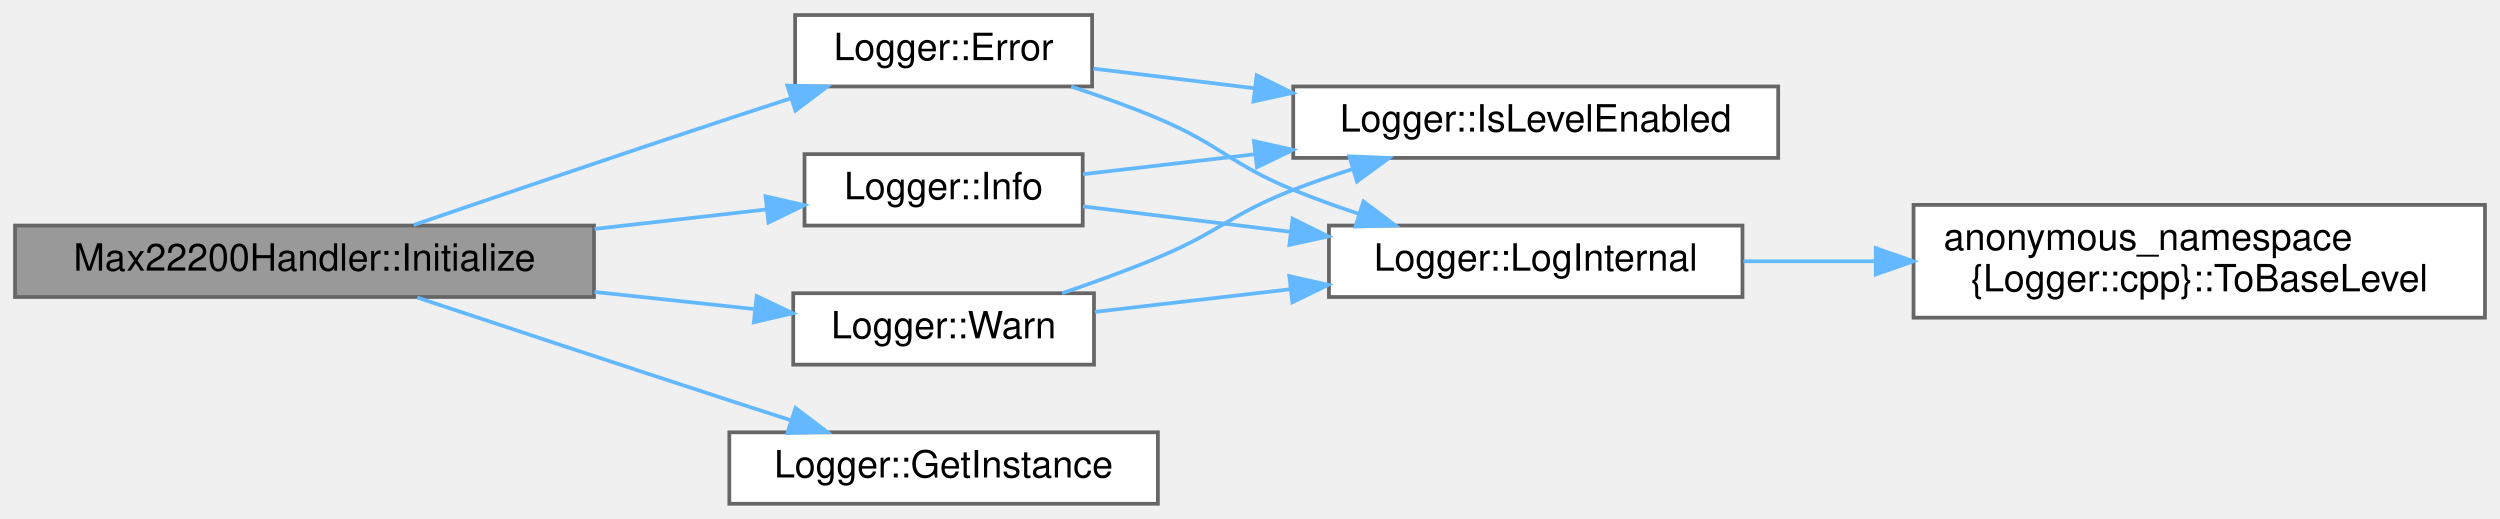
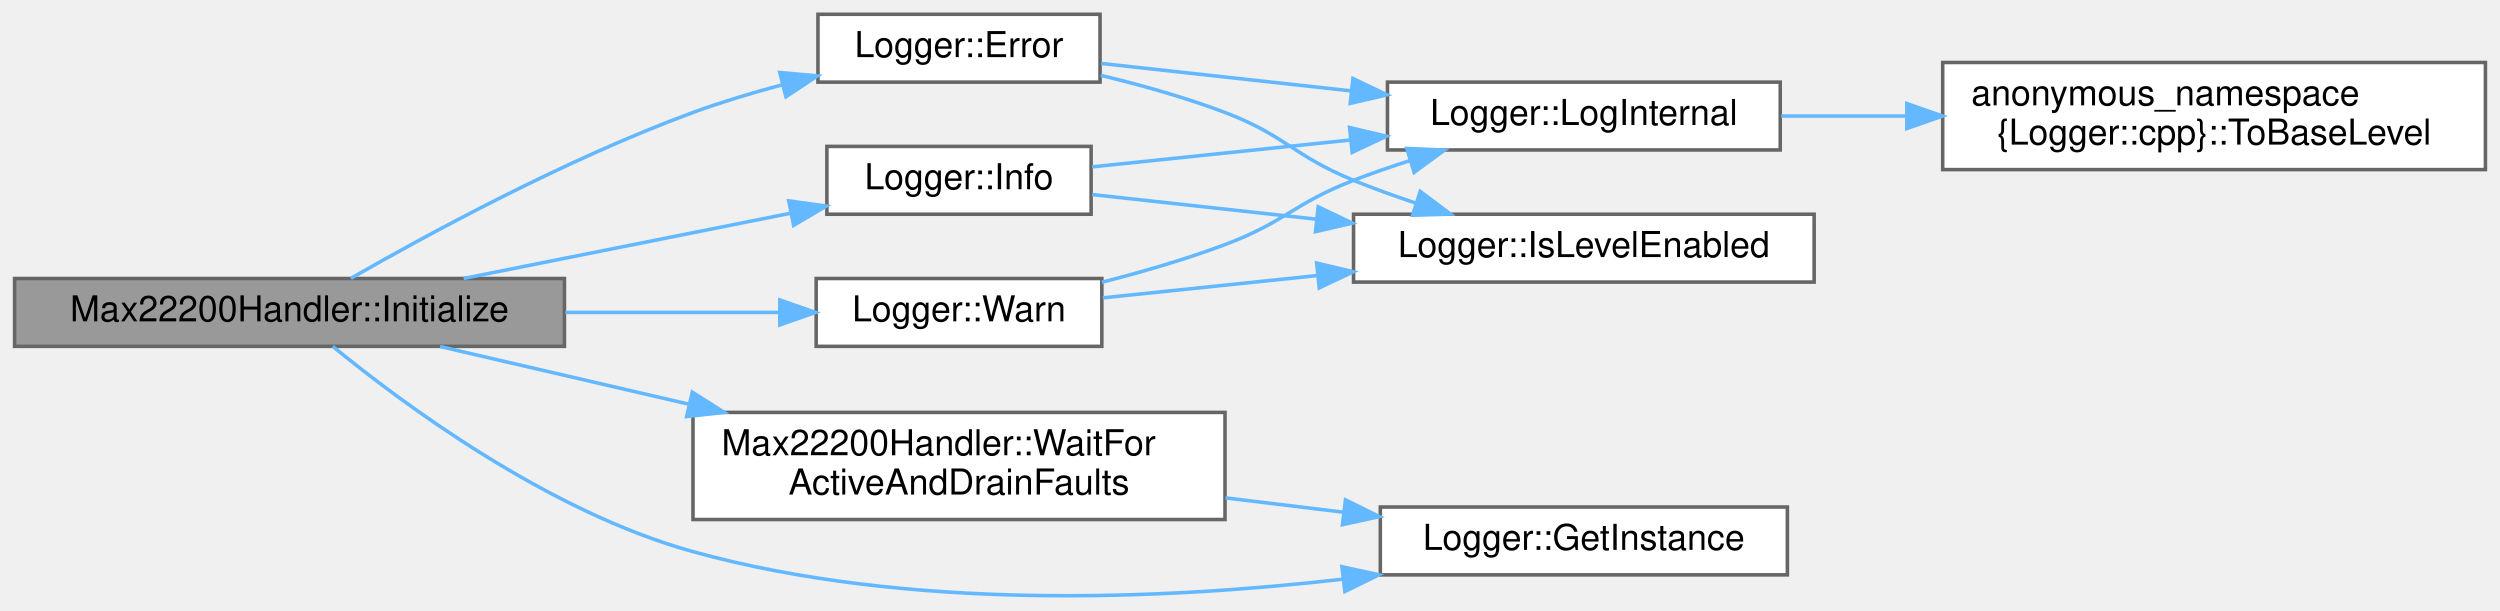
- <svg xmlns="http://www.w3.org/2000/svg" xmlns:xlink="http://www.w3.org/1999/xlink" width="665pt" height="138pt" viewBox="0.00 0.00 665.00 138.00">
-   <g id="graph0" class="graph" transform="scale(1 1) rotate(0) translate(4 134)">
+ <svg xmlns="http://www.w3.org/2000/svg" xmlns:xlink="http://www.w3.org/1999/xlink" width="700pt" height="171pt" viewBox="0.00 0.00 700.00 171.04">
+   <g id="graph0" class="graph" transform="scale(1 1) rotate(0) translate(4 167.04)">
    <g id="Node000001" class="node">
      <g id="a_Node000001">
        <a xlink:title="Initialize driver (ENABLE HIGH, read/clear STATUS, set ACTIVE).">
-           <polygon fill="#999999" stroke="#666666" points="154,-74 0,-74 0,-55 154,-55 154,-74" />
-           <text text-anchor="middle" x="77" y="-62" font-family="Helvetica,sans-Serif" font-size="10.00">Max22200Handler::Initialize</text>
+           <polygon fill="#999999" stroke="#666666" points="154,-89.04 0,-89.04 0,-70.04 154,-70.04 154,-89.04" />
+           <text text-anchor="middle" x="77" y="-77.04" font-family="Helvetica,sans-Serif" font-size="10.00">Max22200Handler::Initialize</text>
        </a>
      </g>
    </g>
    <g id="Node000002" class="node">
      <g id="a_Node000002">
        <a xlink:href="classLogger.html#adce17848a5844e053bfd314863dc1404" target="_top" xlink:title="Log error message.">
-           <polygon fill="white" stroke="#666666" points="286.5,-130 207.5,-130 207.5,-111 286.5,-111 286.5,-130" />
-           <text text-anchor="middle" x="247" y="-118" font-family="Helvetica,sans-Serif" font-size="10.00">Logger::Error</text>
+           <polygon fill="white" stroke="#666666" points="304,-163.04 225,-163.04 225,-144.04 304,-144.04 304,-163.04" />
+           <text text-anchor="middle" x="264.5" y="-151.04" font-family="Helvetica,sans-Serif" font-size="10.00">Logger::Error</text>
        </a>
      </g>
    </g>
    <g id="edge1_Node000001_Node000002" class="edge">
      <g id="a_edge1_Node000001_Node000002">
        <a xlink:title=" ">
-           <path fill="none" stroke="#63b8ff" d="M106.04,-74.15C128.66,-81.91 161.34,-93.03 190,-102.5 195.27,-104.24 200.83,-106.06 206.32,-107.83" />
-           <polygon fill="#63b8ff" stroke="#63b8ff" points="205.44,-111.23 216.04,-110.97 207.59,-104.57 205.44,-111.23" />
+           <path fill="none" stroke="#63b8ff" d="M94.18,-89.08C115.51,-101.31 154.49,-122.5 190,-135.54 197.98,-138.47 206.62,-141.06 215.07,-143.31" />
+           <polygon fill="#63b8ff" stroke="#63b8ff" points="214.31,-146.73 224.87,-145.79 216.03,-139.94 214.31,-146.73" />
        </a>
      </g>
    </g>
    <g id="Node000006" class="node">
      <g id="a_Node000006">
        <a xlink:href="classLogger.html#a5789d11f8f1356e2192c0023a089cbc4" target="_top" xlink:title="Get singleton instance.">
-           <polygon fill="white" stroke="#666666" points="304,-19 190,-19 190,0 304,0 304,-19" />
-           <text text-anchor="middle" x="247" y="-7" font-family="Helvetica,sans-Serif" font-size="10.00">Logger::GetInstance</text>
+           <polygon fill="white" stroke="#666666" points="496.5,-25.04 382.5,-25.04 382.5,-6.04 496.5,-6.04 496.5,-25.04" />
+           <text text-anchor="middle" x="439.5" y="-13.04" font-family="Helvetica,sans-Serif" font-size="10.00">Logger::GetInstance</text>
        </a>
      </g>
    </g>
    <g id="edge5_Node000001_Node000006" class="edge">
      <g id="a_edge5_Node000001_Node000006">
        <a xlink:title=" ">
-           <path fill="none" stroke="#63b8ff" d="M106.99,-54.85C129.59,-47.35 161.77,-36.7 190,-27.5 195.28,-25.78 200.84,-23.98 206.33,-22.21" />
-           <polygon fill="#63b8ff" stroke="#63b8ff" points="207.61,-25.47 216.05,-19.08 205.46,-18.81 207.61,-25.47" />
+           <path fill="none" stroke="#63b8ff" d="M89.12,-70.02C108.22,-54.37 149.16,-23.82 190,-12.54 249.92,4.02 321.1,0.99 371.89,-4.82" />
+           <polygon fill="#63b8ff" stroke="#63b8ff" points="371.74,-8.33 382.09,-6.06 372.58,-1.38 371.74,-8.33" />
        </a>
      </g>
    </g>
    <g id="Node000007" class="node">
      <g id="a_Node000007">
        <a xlink:href="classLogger.html#a4681229c521795685fc14f6b55c82300" target="_top" xlink:title="Log info message.">
-           <polygon fill="white" stroke="#666666" points="284,-93 210,-93 210,-74 284,-74 284,-93" />
-           <text text-anchor="middle" x="247" y="-81" font-family="Helvetica,sans-Serif" font-size="10.00">Logger::Info</text>
+           <polygon fill="white" stroke="#666666" points="301.5,-126.04 227.5,-126.04 227.5,-107.04 301.5,-107.04 301.5,-126.04" />
+           <text text-anchor="middle" x="264.5" y="-114.04" font-family="Helvetica,sans-Serif" font-size="10.00">Logger::Info</text>
        </a>
      </g>
    </g>
    <g id="edge6_Node000001_Node000007" class="edge">
      <g id="a_edge6_Node000001_Node000007">
        <a xlink:title=" ">
-           <path fill="none" stroke="#63b8ff" d="M154.14,-73.11C169.78,-74.88 185.8,-76.69 199.99,-78.3" />
-           <polygon fill="#63b8ff" stroke="#63b8ff" points="199.63,-81.78 209.96,-79.42 200.42,-74.82 199.63,-81.78" />
+           <path fill="none" stroke="#63b8ff" d="M125.77,-89.06C153.97,-94.69 189.5,-101.78 217.41,-107.34" />
+           <polygon fill="#63b8ff" stroke="#63b8ff" points="216.82,-110.79 227.32,-109.32 218.19,-103.93 216.82,-110.79" />
        </a>
      </g>
    </g>
    <g id="Node000008" class="node">
      <g id="a_Node000008">
-         <a xlink:href="classLogger.html#aaa95ffa14d07a965d4a85bdec82cba26" target="_top" xlink:title="Log warning message.">
-           <polygon fill="white" stroke="#666666" points="287,-56 207,-56 207,-37 287,-37 287,-56" />
-           <text text-anchor="middle" x="247" y="-44" font-family="Helvetica,sans-Serif" font-size="10.00">Logger::Warn</text>
+         <a xlink:href="classMax22200Handler.html#a46a1ed5c96b117192f0cae05c4f9627b" target="_top" xlink:title="Bring the chip from POR through to a verified ACTIVE=1, UVM=0 state, then drain POR-latched fault bit...">
+           <polygon fill="white" stroke="#666666" points="339,-51.54 190,-51.54 190,-21.54 339,-21.54 339,-51.54" />
+           <text text-anchor="start" x="198" y="-39.54" font-family="Helvetica,sans-Serif" font-size="10.00">Max22200Handler::WaitFor</text>
+           <text text-anchor="middle" x="264.5" y="-28.54" font-family="Helvetica,sans-Serif" font-size="10.00">ActiveAndDrainFaults</text>
        </a>
      </g>
    </g>
    <g id="edge9_Node000001_Node000008" class="edge">
      <g id="a_edge9_Node000001_Node000008">
        <a xlink:title=" ">
-           <path fill="none" stroke="#63b8ff" d="M154.14,-56.34C168.52,-54.8 183.22,-53.23 196.52,-51.8" />
-           <polygon fill="#63b8ff" stroke="#63b8ff" points="197.28,-55.24 206.85,-50.69 196.53,-48.28 197.28,-55.24" />
+           <path fill="none" stroke="#63b8ff" d="M119.17,-69.99C139.62,-65.25 164.98,-59.37 188.71,-53.87" />
+           <polygon fill="#63b8ff" stroke="#63b8ff" points="189.81,-57.21 198.76,-51.54 188.23,-50.39 189.81,-57.21" />
+         </a>
+       </g>
+     </g>
+     <g id="Node000009" class="node">
+       <g id="a_Node000009">
+         <a xlink:href="classLogger.html#aaa95ffa14d07a965d4a85bdec82cba26" target="_top" xlink:title="Log warning message.">
+           <polygon fill="white" stroke="#666666" points="304.5,-89.04 224.5,-89.04 224.5,-70.04 304.5,-70.04 304.5,-89.04" />
+           <text text-anchor="middle" x="264.5" y="-77.04" font-family="Helvetica,sans-Serif" font-size="10.00">Logger::Warn</text>
+         </a>
+       </g>
+     </g>
+     <g id="edge11_Node000001_Node000009" class="edge">
+       <g id="a_edge11_Node000001_Node000009">
+         <a xlink:title=" ">
+           <path fill="none" stroke="#63b8ff" d="M154.25,-79.54C174.48,-79.54 195.79,-79.54 214.16,-79.54" />
+           <polygon fill="#63b8ff" stroke="#63b8ff" points="214.32,-83.04 224.32,-79.54 214.32,-76.04 214.32,-83.04" />
        </a>
      </g>
    </g>
    <g id="Node000003" class="node">
      <g id="a_Node000003">
        <a xlink:href="classLogger.html#af9e84e0ff6bd538e4f9ed8dcebc3e2f0" target="_top" xlink:title="Check if log level is enabled for tag.">
-           <polygon fill="white" stroke="#666666" points="469,-111 340,-111 340,-92 469,-92 469,-111" />
-           <text text-anchor="middle" x="404.5" y="-99" font-family="Helvetica,sans-Serif" font-size="10.00">Logger::IsLevelEnabled</text>
+           <polygon fill="white" stroke="#666666" points="504,-107.04 375,-107.04 375,-88.04 504,-88.04 504,-107.04" />
+           <text text-anchor="middle" x="439.5" y="-95.04" font-family="Helvetica,sans-Serif" font-size="10.00">Logger::IsLevelEnabled</text>
        </a>
      </g>
    </g>
    <g id="edge2_Node000002_Node000003" class="edge">
      <g id="a_edge2_Node000002_Node000003">
        <a xlink:title=" ">
-           <path fill="none" stroke="#63b8ff" d="M286.84,-115.75C299.85,-114.16 314.82,-112.34 329.6,-110.53" />
-           <polygon fill="#63b8ff" stroke="#63b8ff" points="330.28,-113.97 339.78,-109.29 329.43,-107.02 330.28,-113.97" />
+           <path fill="none" stroke="#63b8ff" d="M304.19,-145.94C315.58,-143.2 327.95,-139.73 339,-135.54 355.91,-129.11 358.25,-123.38 375,-116.54 380.53,-114.28 386.42,-112.15 392.31,-110.2" />
+           <polygon fill="#63b8ff" stroke="#63b8ff" points="393.67,-113.44 402.14,-107.09 391.55,-106.77 393.67,-113.44" />
        </a>
      </g>
    </g>
    <g id="Node000004" class="node">
      <g id="a_Node000004">
        <a xlink:href="classLogger.html#a6adb205db597526fb91ad20067400394" target="_top" xlink:title="Internal logging method.">
-           <polygon fill="white" stroke="#666666" points="459.5,-74 349.5,-74 349.5,-55 459.5,-55 459.5,-74" />
-           <text text-anchor="middle" x="404.5" y="-62" font-family="Helvetica,sans-Serif" font-size="10.00">Logger::LogInternal</text>
+           <polygon fill="white" stroke="#666666" points="494.5,-144.04 384.5,-144.04 384.5,-125.04 494.5,-125.04 494.5,-144.04" />
+           <text text-anchor="middle" x="439.5" y="-132.04" font-family="Helvetica,sans-Serif" font-size="10.00">Logger::LogInternal</text>
        </a>
      </g>
    </g>
    <g id="edge3_Node000002_Node000004" class="edge">
      <g id="a_edge3_Node000002_Node000004">
        <a xlink:title=" ">
-           <path fill="none" stroke="#63b8ff" d="M280.92,-110.98C288.59,-108.47 296.66,-105.59 304,-102.5 320.68,-95.48 323.25,-90.35 340,-83.5 345.53,-81.24 351.42,-79.12 357.31,-77.16" />
-           <polygon fill="#63b8ff" stroke="#63b8ff" points="358.67,-80.41 367.14,-74.05 356.55,-73.73 358.67,-80.41" />
+           <path fill="none" stroke="#63b8ff" d="M304.32,-149.27C324.89,-147.01 350.69,-144.18 374.15,-141.6" />
+           <polygon fill="#63b8ff" stroke="#63b8ff" points="374.83,-145.05 384.39,-140.48 374.07,-138.09 374.83,-145.05" />
        </a>
      </g>
    </g>
    <g id="Node000005" class="node">
      <g id="a_Node000005">
        <a xlink:href="namespaceanonymous__namespace_02Logger_8cpp_03.html#a9d2b496fa1b4f4e28667d14e4b8cb190" target="_top" xlink:title=" ">
-           <polygon fill="white" stroke="#666666" points="657,-79.5 505,-79.5 505,-49.5 657,-49.5 657,-79.5" />
-           <text text-anchor="start" x="513" y="-67.5" font-family="Helvetica,sans-Serif" font-size="10.00">anonymous_namespace</text>
-           <text text-anchor="middle" x="581" y="-56.5" font-family="Helvetica,sans-Serif" font-size="10.00">{Logger::cpp}::ToBaseLevel</text>
+           <polygon fill="white" stroke="#666666" points="692,-149.54 540,-149.54 540,-119.54 692,-119.54 692,-149.54" />
+           <text text-anchor="start" x="548" y="-137.54" font-family="Helvetica,sans-Serif" font-size="10.00">anonymous_namespace</text>
+           <text text-anchor="middle" x="616" y="-126.54" font-family="Helvetica,sans-Serif" font-size="10.00">{Logger::cpp}::ToBaseLevel</text>
        </a>
      </g>
    </g>
    <g id="edge4_Node000004_Node000005" class="edge">
      <g id="a_edge4_Node000004_Node000005">
        <a xlink:title=" ">
-           <path fill="none" stroke="#63b8ff" d="M459.76,-64.5C470.93,-64.5 482.96,-64.5 494.93,-64.5" />
-           <polygon fill="#63b8ff" stroke="#63b8ff" points="494.95,-68 504.95,-64.5 494.95,-61 494.95,-68" />
+           <path fill="none" stroke="#63b8ff" d="M494.76,-134.54C505.93,-134.54 517.96,-134.54 529.93,-134.54" />
+           <polygon fill="#63b8ff" stroke="#63b8ff" points="529.95,-138.04 539.95,-134.54 529.95,-131.04 529.95,-138.04" />
        </a>
      </g>
    </g>
    <g id="edge7_Node000007_Node000003" class="edge">
      <g id="a_edge7_Node000007_Node000003">
        <a xlink:title=" ">
-           <path fill="none" stroke="#63b8ff" d="M284.07,-87.67C297.68,-89.25 313.72,-91.11 329.55,-92.94" />
-           <polygon fill="#63b8ff" stroke="#63b8ff" points="329.55,-96.46 339.89,-94.14 330.36,-89.51 329.55,-96.46" />
+           <path fill="none" stroke="#63b8ff" d="M301.77,-112.55C319.99,-110.55 342.75,-108.05 364.45,-105.67" />
+           <polygon fill="#63b8ff" stroke="#63b8ff" points="365.1,-109.12 374.66,-104.55 364.34,-102.16 365.1,-109.12" />
        </a>
      </g>
    </g>
    <g id="edge8_Node000007_Node000004" class="edge">
      <g id="a_edge8_Node000007_Node000004">
        <a xlink:title=" ">
-           <path fill="none" stroke="#63b8ff" d="M284.07,-79.09C300.49,-77.09 320.44,-74.65 339.3,-72.34" />
-           <polygon fill="#63b8ff" stroke="#63b8ff" points="339.83,-75.81 349.33,-71.12 338.98,-68.86 339.83,-75.81" />
+           <path fill="none" stroke="#63b8ff" d="M301.77,-120.31C322.75,-122.49 349.78,-125.3 374.25,-127.85" />
+           <polygon fill="#63b8ff" stroke="#63b8ff" points="373.89,-131.33 384.2,-128.89 374.62,-124.37 373.89,-131.33" />
        </a>
      </g>
    </g>
-     <g id="edge10_Node000008_Node000003" class="edge">
-       <g id="a_edge10_Node000008_Node000003">
+     <g id="edge10_Node000008_Node000006" class="edge">
+       <g id="a_edge10_Node000008_Node000006">
        <a xlink:title=" ">
-           <path fill="none" stroke="#63b8ff" d="M278.51,-56.01C286.86,-58.84 295.85,-62.1 304,-65.5 320.51,-72.39 323.32,-77.03 340,-83.5 345.07,-85.47 350.45,-87.33 355.85,-89.05" />
-           <polygon fill="#63b8ff" stroke="#63b8ff" points="354.92,-92.42 365.51,-91.99 356.96,-85.73 354.92,-92.42" />
+           <path fill="none" stroke="#63b8ff" d="M339.12,-27.6C350.06,-26.27 361.28,-24.91 372.07,-23.6" />
+           <polygon fill="#63b8ff" stroke="#63b8ff" points="372.74,-27.04 382.25,-22.36 371.9,-20.1 372.74,-27.04" />
        </a>
      </g>
    </g>
-     <g id="edge11_Node000008_Node000004" class="edge">
-       <g id="a_edge11_Node000008_Node000004">
+     <g id="edge12_Node000009_Node000003" class="edge">
+       <g id="a_edge12_Node000009_Node000003">
        <a xlink:title=" ">
-           <path fill="none" stroke="#63b8ff" d="M287.24,-51.04C302.96,-52.86 321.49,-55.01 339.08,-57.04" />
-           <polygon fill="#63b8ff" stroke="#63b8ff" points="338.96,-60.55 349.3,-58.23 339.77,-53.6 338.96,-60.55" />
+           <path fill="none" stroke="#63b8ff" d="M304.76,-83.62C322.58,-85.47 344.26,-87.73 364.93,-89.88" />
+           <polygon fill="#63b8ff" stroke="#63b8ff" points="364.66,-93.37 374.97,-90.93 365.39,-86.41 364.66,-93.37" />
+         </a>
+       </g>
+     </g>
+     <g id="edge13_Node000009_Node000004" class="edge">
+       <g id="a_edge13_Node000009_Node000004">
+         <a xlink:title=" ">
+           <path fill="none" stroke="#63b8ff" d="M304.5,-87.99C315.78,-90.87 328.01,-94.42 339,-98.54 355.75,-104.81 358.32,-110.07 375,-116.54 380.07,-118.5 385.45,-120.36 390.85,-122.08" />
+           <polygon fill="#63b8ff" stroke="#63b8ff" points="389.92,-125.46 400.51,-125.02 391.96,-118.76 389.92,-125.46" />
        </a>
      </g>
    </g>
  </g>
</svg>
